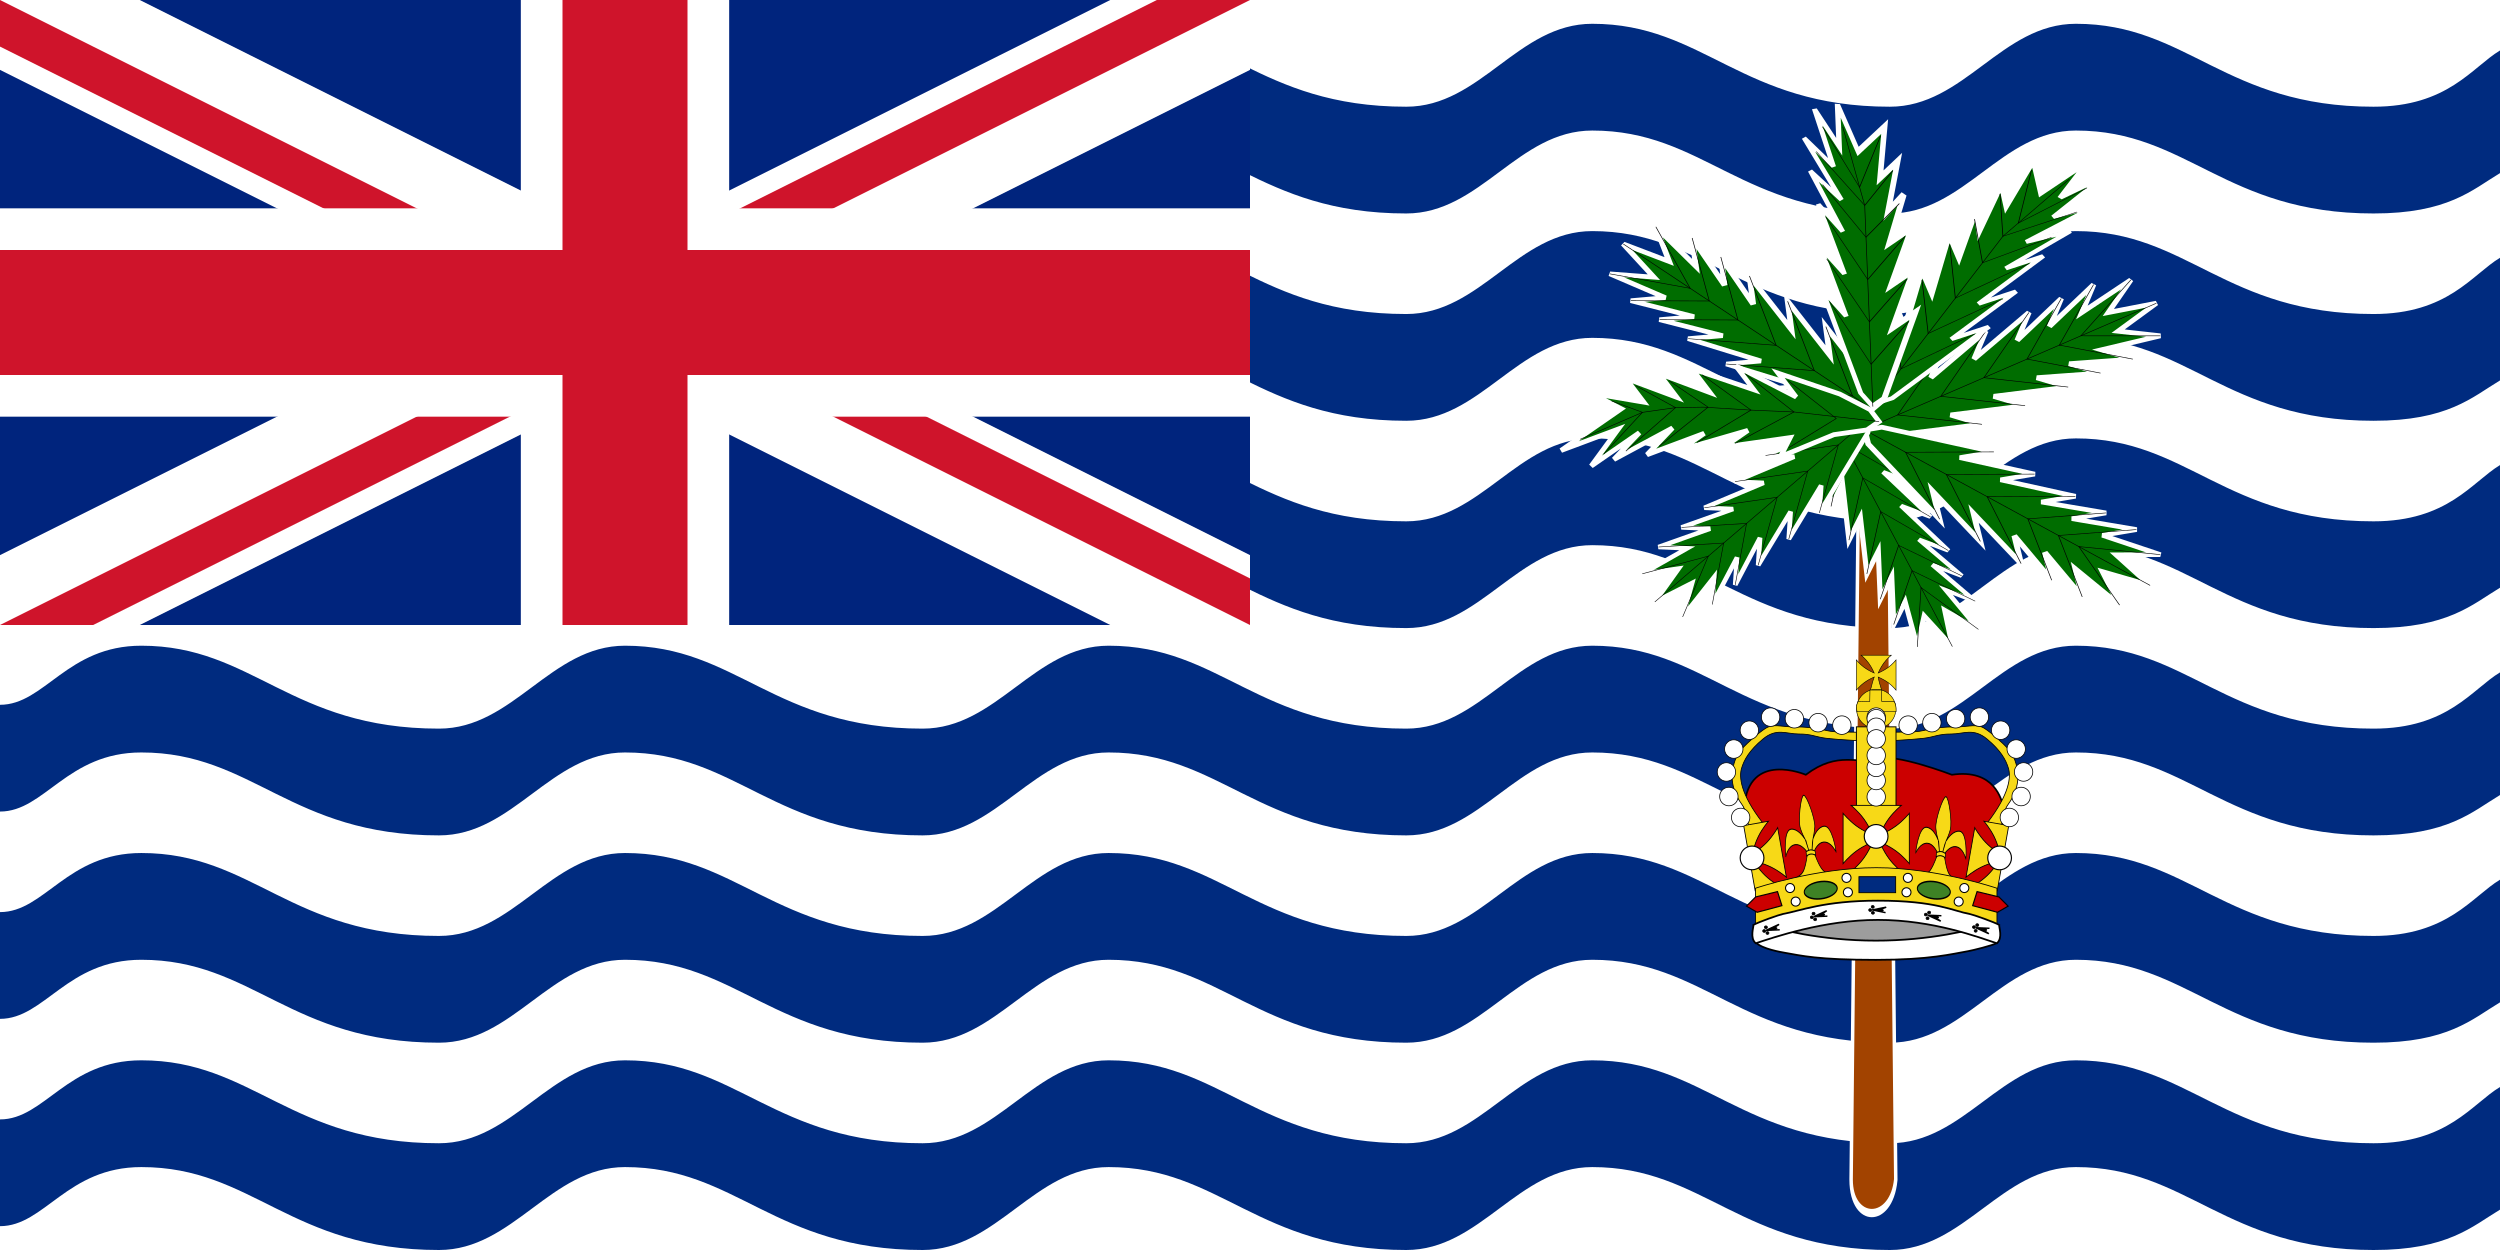
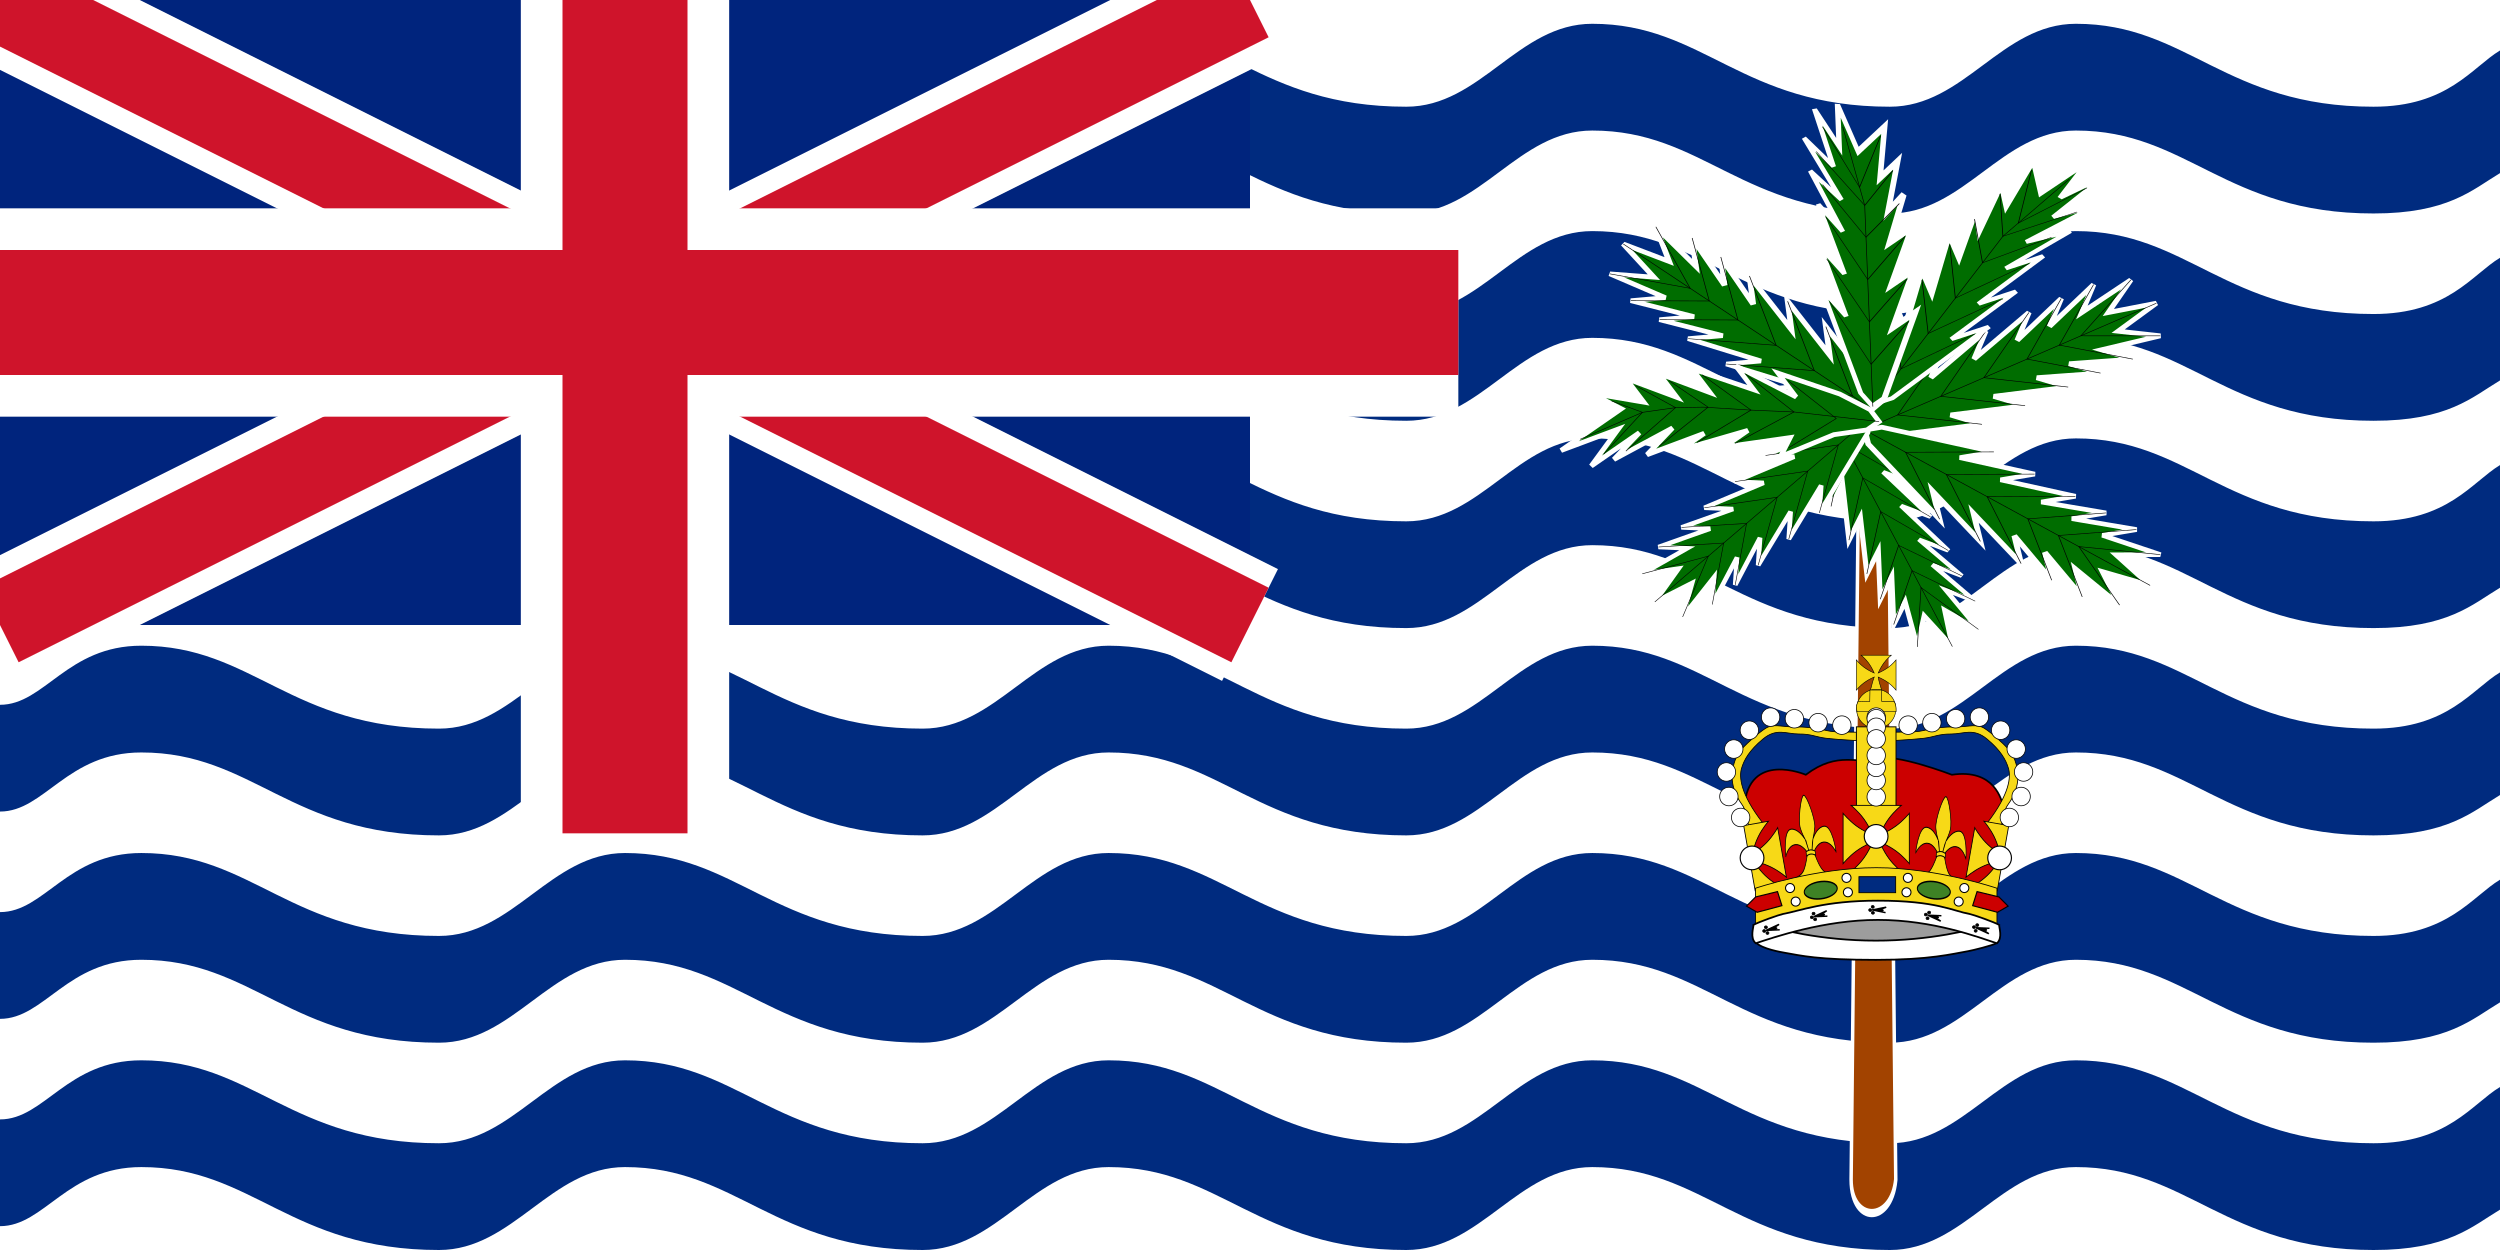
<svg xmlns="http://www.w3.org/2000/svg" xmlns:xlink="http://www.w3.org/1999/xlink" width="600" height="300" viewBox="0 0 600 300">
  <defs>
    <clipPath id="cp">
      <path d="M0 0V75H350V150H300zM300 0H150V200H0V150z" />
    </clipPath>
    <clipPath id="cp2">
      <rect width="300" height="150" />
    </clipPath>
  </defs>
  <rect fill="#FFF" width="600" height="300" />
  <path id="wave" fill="#002b7f" d="M600 260.881C593.277 264.926 587.501 274.379 569.64 274.379 533.929 274.379 524.999 254.477 498.213 254.477 480.357 254.477 471.428 274.379 453.572 274.379 417.857 274.379 408.929 254.477 382.143 254.477 364.286 254.477 355.357 274.379 337.5 274.379 301.786 274.379 292.857 254.477 266.072 254.477 248.214 254.477 239.286 274.379 221.429 274.379 185.715 274.379 176.786 254.477 150 254.477 132.142 254.477 123.214 274.379 105.357 274.379 69.643 274.379 60.714 254.477 33.929 254.477 16.071 254.477 10.714 268.659 0 268.659L0 294.28C10.714 294.28 16.071 280.099 33.929 280.099 60.714 280.099 69.643 300 105.357 300 123.214 300 132.142 280.099 150 280.099 176.785 280.099 185.715 300 221.429 300 239.286 300 248.214 280.099 266.072 280.099 292.857 280.099 301.786 300 337.5 300 355.357 300 364.286 280.099 382.143 280.099 408.929 280.099 417.857 300 453.572 300 471.428 300 480.357 280.099 498.213 280.099 524.999 280.099 533.929 300 569.64 300 587.501 300 593.277 294.36 600 290.316L600 260.881z" />
  <use transform="translate(0,-49.75348)" xlink:href="#wave" />
  <use transform="translate(0,-99.50701)" xlink:href="#wave" />
  <use transform="translate(0,-149.2606)" xlink:href="#wave" />
  <use transform="translate(0,-199.014)" xlink:href="#wave" />
  <use transform="translate(0,-248.7675)" xlink:href="#wave" />
  <rect fill="#FFF" width="300" height="152" />
-   <g clip-path="url(#cp2)">
+   <g clip-path="urlES(#cp2)">
    <rect width="300" height="150" fill="#00247d" />
    <path d="M0 0L300 150M300 0L0 150" stroke="#fff" stroke-width="30" />
-     <path d="M0 0L300 150M300 0L0 150" stroke="#cf142b" stroke-width="20" clip-path="url(#cp)" />
+     <path d="M0 0L300 150M300 0L0 150" stroke="#cf142b" stroke-width="20" clip-path="urlES(#cp)" />
    <path d="M150 0V200M0 75H350" stroke="#fff" stroke-width="50" />
    <path d="M150 0V200M0 75H350" stroke="#cf142b" stroke-width="30" />
  </g>
  <g>
    <g transform="matrix(0.604762,0,0,0.604762,0,-1.160721e-4)">
      <path d="M814.961-301.181L797.244 407.48C797.244 444.778 877.341 444.778 885.827 407.48L868.11-301.181 814.961-301.181z" transform="matrix(0.200004,0,0,0.475,575.1662,274.5648)" style="fill:#a24300;stroke-width:6.935;stroke:#fff" />
      <g transform="matrix(0.725195,0,0,0.6231,202.0636,41.43416)">
        <g transform="matrix(-0.314512,0.10485,-0.138292,-0.303235,1046.472,373.319)">
          <g id="t3" style="fill:none;stroke-width:1;stroke:#000">
            <path d="M496.063 549.213L513.78 620.079 549.213 566.929 531.496 655.512 566.929 620.079 531.496 708.661 566.929 673.228 531.496 761.811 566.929 726.378 531.496 832.677 566.929 797.244 531.496 903.543 566.929 868.11 531.496 974.409 513.78 1027.56 496.063 1045.28 478.346 1027.56 460.63 974.409 425.197 868.11 460.63 903.543 425.197 797.244 460.63 832.677 425.197 726.378 460.63 761.811 425.197 673.228 460.63 708.661 425.197 620.079 460.63 655.512 442.913 566.929 478.346 620.079 496.063 549.213z" transform="translate(177.1655,-224.0517)" style="fill:#006d00;stroke-width:8.25;stroke:#fff" />
            <path d="M496.063 549.213L496.063 1045.28" transform="translate(177.1655,-224.0517)" />
            <path d="M425.197 868.11L496.063 974.409 566.929 868.11" transform="translate(177.1655,-224.0517)" />
            <path d="M425.197 797.244L496.063 903.543 566.929 797.244" transform="translate(177.1655,-224.0517)" />
            <path d="M425.197 726.378L496.063 832.677 566.929 726.378" transform="translate(177.1655,-224.0517)" />
            <path d="M425.197 673.228L496.063 761.811 566.929 673.228" transform="translate(177.1655,-224.0517)" />
            <path d="M425.197 620.079L496.063 708.661 566.929 620.079" transform="translate(177.1655,-224.0517)" />
            <path d="M442.913 566.929L496.063 673.228 549.213 566.929" transform="translate(177.1655,-224.0517)" />
          </g>
        </g>
        <use xlink:href="#t3" transform="matrix(0.236516,-0.281856,0.294964,0.227618,354.5673,204.654)" />
        <use xlink:href="#t3" transform="matrix(0.15164,0.335243,-0.332899,0.167308,907.5388,-153.4696)" />
        <use xlink:href="#t3" transform="matrix(-0.209517,0.302465,-0.314697,-0.199448,1141.363,167.5798)" />
        <use xlink:href="#t3" transform="matrix(-0.207724,-0.258384,0.236176,-0.235153,689.9856,567.2772)" />
        <g transform="matrix(-0.362184,-9.947167e-2,-0.209809,0.317733,1222.415,-24.22945)">
          <g id="t2" style="fill:none;stroke-width:1;stroke:#000">
            <path d="M460.63 549.213L489.273 620.079 531.496 566.929 521.312 655.512 549.212 620.079 531.496 708.661 556.745 673.228 531.496 761.811 566.929 726.378 531.496 832.677 566.929 797.244 531.496 903.543 566.929 868.11 531.496 974.409 513.78 1027.56 496.063 1045.28 478.346 1027.56 460.63 974.409 425.197 868.11 460.63 903.543 425.197 797.244 460.63 832.677 425.197 726.378 460.63 761.811 415.013 673.228 460.63 708.661 407.48 620.079 450.446 655.512 425.196 566.929 460.629 620.079 460.63 549.213z" transform="translate(283.4647,-124.0162)" style="fill:#006d00;stroke-width:8.25;stroke:#fff" />
            <path d="M467.208 584.646L496.063 708.662 496.063 1045.28" transform="translate(283.4647,-124.0162)" />
            <path d="M436.23 885.827L496.063 974.409 556.745 885.827" transform="translate(283.4647,-124.0162)" />
            <path d="M434.533 814.961L496.063 903.543 556.745 814.961" transform="translate(283.4647,-124.0162)" />
            <path d="M435.381 744.095L496.063 832.677 555.896 744.095" transform="translate(283.4647,-124.0162)" />
            <path d="M432.835 690.945L496.063 761.811 549.212 690.945" transform="translate(283.4647,-124.0162)" />
            <path d="M425.197 637.796L496.063 708.661 541.469 637.796" transform="translate(283.4647,-124.0162)" />
            <path d="M436.124 593.238L489.274 680.124 524.601 584.646" transform="translate(283.4647,-124.0162)" />
          </g>
        </g>
        <use xlink:href="#t2" transform="matrix(0.360878,0.10411,1.321056e-2,0.380525,452.7614,-239.2657)" />
        <g transform="matrix(4.613187e-2,-0.364743,0.326017,6.479648e-2,379.5799,479.5432)" style="fill:none;stroke-width:1;stroke:#000">
          <path d="M354.331 531.496L442.914 620.079 460.63 566.93 460.63 655.512 496.063 620.079 478.347 708.662 513.779 673.228 496.063 761.812 531.496 726.379 513.78 832.678 549.213 797.245 513.78 903.544 549.213 868.111 531.496 974.409 513.78 1027.56 496.063 1045.28 478.346 1027.56 460.63 974.409 407.48 892.115 442.914 903.544 407.481 797.245 442.914 832.678 389.764 726.379 425.197 761.812 372.047 673.228 425.197 708.662 354.331 620.079 407.48 655.512 336.614 584.646 407.48 620.079 354.331 531.496z" transform="translate(442.9136,-42.96583)" style="fill:#006d00;stroke-width:8.25;stroke:#fff" />
          <path d="M378.962 560.015L442.914 655.512 460.63 708.662 469.489 753.867 478.347 832.678 487.662 903.544 496.063 1045.28" transform="translate(442.9136,-42.96583)" />
          <path d="M425.197 903.544L488.862 974.41 539.611 885.827" transform="translate(442.9136,-42.96583)" />
          <path d="M417.082 814.961L487.661 903.544 538.411 814.961" transform="translate(442.9136,-42.96583)" />
          <path d="M407.48 752.443L478.347 832.678 524.295 744.095" transform="translate(442.9136,-42.96583)" />
          <path d="M372.047 637.796L460.63 708.662 486.461 637.796" transform="translate(442.9136,-42.96583)" />
          <path d="M360.618 602.363L442.914 655.512 453.429 602.363" transform="translate(442.9136,-42.96583)" />
          <path d="M389.764 690.945L470.859 761.811 504.805 690.945" transform="translate(442.9136,-42.96583)" />
        </g>
      </g>
    </g>
    <g transform="matrix(0.253333,0,0,0.253333,412,157.1807)">
      <path d="M52.504 257.674L151.04 239.994 253.682 257.674 206.056 277.475 118.195 278.89 52.504 257.674z" style="fill:#9d9d9d;stroke-width:1.008;stroke:#000" />
      <path d="M151.789 98.445C134.566 104.432 115.487 90.02 84.43 113.539 84.43 113.539 30.286 90.376 26.173 143.91 26.008 146.077 34.743 159.133 35.959 158.2 42.763 152.976 32.729 163.272 32.729 164.76 32.729 166.26 33.727 167.093 34.064 167.754 34.395 168.421 35.227 169.419 35.393 172.248 35.558 175.076 29.256 182.792 31.919 185.62 34.576 188.449 34.741 196.604 34.741 198.931 34.741 201.257 36.407 207.747 37.57 209.082 38.733 210.41 40.729 213.735 40.729 216.563 40.729 219.392 41.892 227.21 41.39 229.2 40.894 231.196 44.384 233.694 47.55 234.692 50.709 235.69 91.485 236.398 148.712 235.4 205.945 234.402 225.04 243.457 248.686 234.857 252.341 233.529 253.008 230.535 252.678 228.869 252.341 227.21 252.678 221.89 253.676 220.555 254.674 219.227 261.329 208.58 259.994 206.584 261.25 205.45 270.583 211.974 264.639 206.148 263.115 204.655 265.492 188.932 266.312 185.62 267.139 182.302 268.408 176.071 269.933 174.914 271.465 173.757 267.335 169.426 267.628 168.644 267.926 167.856 269.039 165.415 270.59 164.303 270.59 164.303 273.475 150.776 271.696 144.127 269.929 137.472 263.426 107.544 222.834 113.539 222.834 113.539 168.494 92.639 151.789 98.445z" style="fill:#c00;stroke-width:1.629;stroke:#000" />
      <g transform="translate(0,-2.600445e-4)">
        <g transform="matrix(1.085779,0,0,1.085779,6.91471,26.11235)">
          <g transform="matrix(0.496967,-4.459677e-2,8.946727e-2,0.726775,44.70009,100.5425)" stroke-width="1.241">
            <g id="t4">
              <path d="M49.75 0.125C44.657 1.015 34.594 29.37 37.141 38.875 38.904 45.455 41.639 49.995 43.188 52.781 39.783 48.096 31.805 39.031 20.938 39.031 7.274 39.031 5.507 68.979 5.844 70.906 5.845 70.913 5.842 70.932 5.844 70.938 5.845 70.942 5.873 70.965 5.875 70.969 5.877 70.968 5.904 70.97 5.906 70.969 6.519 70.254 12.048 57.875 25.563 57.875 34.459 57.875 41.392 64.91 43.938 67.906 43.937 68.851 43.96 69.764 43.969 70.688 41.965 73.516 40.687 80.219 34.5 88.656 27.023 98.852 4.128 99.897 0.281 100 1.252 100 37.806 100 49.813 100 49.86 100 49.922 100.003 49.969 100 49.991 100.002 50.009 99.999 50.031 100 50.078 100.003 50.14 100 50.188 100 62.194 100 98.748 100 99.719 100 95.872 99.897 72.539 98.852 65.063 88.656 58.875 80.219 58.035 73.516 56.031 70.688 56.04 69.764 56.063 68.851 56.063 67.906 58.608 64.91 65.541 57.875 74.438 57.875 87.952 57.875 93.481 70.254 94.094 70.969 94.096 70.97 94.123 70.968 94.125 70.969 94.127 70.965 94.155 70.942 94.156 70.938 94.158 70.932 94.155 70.913 94.156 70.906 94.493 68.979 92.726 39.031 79.063 39.031 68.195 39.031 60.217 48.096 56.813 52.781 58.361 49.995 61.103 44.206 62.531 38.875 65.118 29.219 55.091 0.132 50 0.125 49.92 0.125 49.831 0.111 49.75 0.125zM43.313 52.969C43.665 53.459 43.975 53.881 44.219 54.25 44.224 54.258 44.76 57.227 44.766 57.234 44.763 57.298 47.393 67.42 47.39 67.484 47.126 67.092 43.653 53.569 43.313 52.969zM56.688 52.969C56.347 53.569 52.655 67.092 52.391 67.484 52.388 67.42 55.784 54.345 55.781 54.281 55.781 54.271 55.344 57.245 55.344 57.234 55.588 56.865 56.335 53.459 56.688 52.969z" style="fill:#f7d917;stroke-width:1.241;stroke:#000" />
              <path d="M42 67.578C42 67.578 46 65.719 50 65.719 54 65.719 58 67.578 58 67.578L58 72.531C58 72.531 54 70.672 50 70.672 46 70.672 42 72.531 42 72.531L42 67.578z" style="fill:#f7d917;stroke-width:1.241;stroke:#000" />
            </g>
          </g>
          <use xlink:href="#t4" transform="matrix(0.495379,5.970303e-2,-6.359282e-2,0.729495,168.9189,96.59048)" />
          <g style="fill:#f7d917;stroke-width:0.715;stroke:#000">
            <path d="M24.308 134.56L33.998 122.746C33.998 122.746 34.901 123.914 33.998 122.746 14.132 97.065 13.127 82.331 15.363 74.87 17.599 67.409 22.072 59.326 33.998 49.377 45.924 39.429 54.154 44.958 65.334 44.958 76.515 44.958 79.497 47.445 89.186 48.689 98.876 49.932 124.964 51.176 124.964 51.176L124.964 44.336C124.964 44.336 125.993 44.528 124.964 44.336 113.446 42.189 98.876 44.336 89.186 41.849 79.497 39.362 71.297 38.741 60.862 38.741 50.427 38.741 42.942 35.698 36.234 40.051 29.525 44.403 21.326 51.864 15.363 58.082 9.4 64.3 6.419 76.735 7.164 84.818 7.91 92.901 10.891 99.741 15.363 105.958 19.836 112.176 19.09 117.15 20.581 121.502 22.072 125.855 24.308 135.181 24.308 134.56z" />
            <path d="M239.255 134.56L229.565 122.746C229.565 122.746 228.661 123.914 229.565 122.746 249.43 97.065 250.435 82.331 248.199 74.87 245.963 67.409 241.491 59.326 229.565 49.377 217.639 39.429 209.409 44.958 198.228 44.958 187.047 44.958 184.066 47.445 174.376 48.689 164.686 49.932 138.598 51.176 138.598 51.176L138.598 44.336C138.598 44.336 137.569 44.528 138.598 44.336 150.117 42.189 164.686 44.336 174.376 41.849 184.066 39.362 192.265 38.741 202.7 38.741 213.136 38.741 220.62 35.698 227.329 40.051 234.037 44.403 242.236 51.864 248.199 58.082 254.162 64.3 257.144 76.735 256.398 84.818 255.653 92.901 252.671 99.741 248.199 105.958 243.727 112.176 244.472 117.15 242.982 121.502 241.491 125.855 239.255 135.181 239.255 134.56z" />
            <rect width="34.563" height="70.894" x="115.553" y="38.701" style="stroke-width:0.835" />
          </g>
          <g transform="translate(0,-8)" style="fill:#f7d917;stroke-width:0.5;stroke:#000">
            <path d="M119.684-15.799C119.684-15.799 123.404-12.771 126.259-8.877 129.115-4.984 131.105-0.225 131.105-0.225 131.105-0.225 126.346-2.215 122.453-5.071 118.559-7.926 115.531-11.646 115.531-11.646L115.531 14.656C115.531 14.656 118.559 10.936 122.453 8.081 126.346 5.225 131.105 3.235 131.105 3.235 131.105 3.235 129.571 7.162 128.581 11.888 127.69 16.138 120.398 25.952 120.398 25.952L141.701 27.381C141.701 27.381 138.159 16.138 136.732 11.888 135.196 7.31 134.565 3.235 134.565 3.235 134.565 3.235 139.324 5.225 143.218 8.081 147.111 10.936 150.139 14.656 150.139 14.656L150.139-11.646C150.139-11.646 147.111-7.926 143.218-5.071 139.324-2.215 134.565-0.225 134.565-0.225 134.565-0.225 136.555-4.984 139.411-8.877 142.266-12.771 145.986-15.799 145.986-15.799L119.684-15.799z" />
            <path d="M150 23.076A17.143 17.143 0 1 1 115.714 23.076 17.143 17.143 0 1 1 150 23.076z" transform="translate(-2.209282e-2,8)" />
            <path d="M116.074 33.535L150.176 33.535C150.176 33.535 150.67 26.939 148.202 24.471 145.823 24.471 137.608 24.471 137.608 24.471L137.429 14.583 133.484 14.583 127.387 14.583 127.208 24.471C127.208 24.471 120.081 24.828 116.798 24.828 115.309 28.869 115.538 29.209 115.538 29.209L116.074 33.535z" />
          </g>
          <g style="fill:#f7d917;stroke-width:0.75;stroke:#000">
            <path d="M110.877 107.221C110.877 107.221 117.089 112.277 121.856 118.778 126.623 125.279 129.946 133.224 129.946 133.224 129.946 133.224 122 129.901 115.5 125.134 108.999 120.367 103.943 114.155 103.943 114.155L103.943 158.071C103.943 158.071 108.999 151.86 115.5 147.092 122 142.325 129.946 139.002 129.946 139.002 129.946 139.002 126.623 146.948 121.856 153.449 117.089 159.949 110.877 165.006 110.877 165.006L154.793 165.006C154.793 165.006 148.581 159.949 143.814 153.449 139.047 146.948 135.724 139.002 135.724 139.002 135.724 139.002 143.67 142.325 150.17 147.092 156.671 151.86 161.727 158.071 161.727 158.071L161.727 114.155C161.727 114.155 156.671 120.367 150.17 125.134 143.67 129.901 135.724 133.224 135.724 133.224 135.724 133.224 139.047 125.279 143.814 118.778 148.581 112.277 154.793 107.221 154.793 107.221L110.877 107.221z" />
            <path d="M27.24 181.78L48.865 177.967C48.865 177.967 41.87 174.066 36.046 168.492 30.222 162.918 25.57 155.67 25.57 155.67 25.57 155.67 33.972 157.562 41.202 161.128 48.432 164.694 54.49 169.934 54.49 169.934L46.864 126.685C46.864 126.685 42.963 133.68 37.389 139.504 31.815 145.328 24.567 149.979 24.567 149.979 24.567 149.979 26.459 141.578 30.025 134.348 33.591 127.118 38.831 121.06 38.831 121.06L17.206 124.873 27.24 181.78z" />
            <path d="M226.839 121.06C226.839 121.06 232.079 127.118 235.645 134.348 239.211 141.578 241.103 149.979 241.103 149.979 241.103 149.979 233.855 145.328 228.281 139.504 222.707 133.68 218.806 126.685 218.806 126.685L211.18 169.934C211.18 169.934 217.238 164.694 224.468 161.128 231.698 157.562 240.1 155.67 240.1 155.67 240.1 155.67 235.448 162.918 229.624 168.492 223.801 174.066 216.805 177.967 216.805 177.967L238.43 181.78 248.464 124.873 226.839 121.06z" />
            <path d="M27.464 179.533L27.614 211.039C27.614 211.039 80.262 193.111 132.91 193.111 185.558 193.111 238.206 211.039 238.206 211.039L238.206 179.533C238.206 179.533 185.521 161.604 132.835 161.604 80.149 161.604 27.464 179.533 27.464 179.533z" />
          </g>
          <g fill="#FFF" store-width="1.5" stroke="#000">
            <g transform="matrix(0.661234,0,0,0.661234,21.24618,-360.3206)">
              <path id="c3" d="M2.02 723.052A12.122 12.122 0 1 1-22.223 723.052 12.122 12.122 0 1 1 2.02 723.052z" />
            </g>
            <use xlink:href="#c3" transform="matrix(0.661234,0,0,0.661234,10.96519,-378.6019)" />
            <use xlink:href="#c3" transform="matrix(0.661234,0,0,0.661234,8.822333,-400.0304)" />
            <use xlink:href="#c3" transform="matrix(0.661234,0,0,0.661234,15.25091,-420.0304)" />
            <use xlink:href="#c3" transform="matrix(0.661234,0,0,0.661234,28.82233,-436.459)" />
            <use xlink:href="#c3" transform="matrix(0.661234,0,0,0.661234,47.39376,-447.8875)" />
            <use xlink:href="#c3" transform="matrix(0.661234,0,0,0.661234,68.10805,-446.459)" />
            <use xlink:href="#c3" transform="matrix(0.661234,0,0,0.661234,88.82233,-443.0304)" />
            <use xlink:href="#c3" transform="matrix(0.661234,0,0,0.661234,109.5366,-440.8875)" />
            <use xlink:href="#c3" transform="matrix(-0.661234,0,0,0.661234,242.3163,-360.3206)" />
            <use xlink:href="#c3" transform="matrix(-0.661234,0,0,0.661234,252.5973,-378.6019)" />
            <use xlink:href="#c3" transform="matrix(-0.661234,0,0,0.661234,254.7402,-400.0304)" />
            <use xlink:href="#c3" transform="matrix(-0.661234,0,0,0.661234,248.3116,-420.0304)" />
            <use xlink:href="#c3" transform="matrix(-0.661234,0,0,0.661234,234.7402,-436.459)" />
            <use xlink:href="#c3" transform="matrix(-0.661234,0,0,0.661234,216.1687,-447.8875)" />
            <use xlink:href="#c3" transform="matrix(-0.661234,0,0,0.661234,195.4544,-446.459)" />
            <use xlink:href="#c3" transform="matrix(-0.661234,0,0,0.661234,174.7402,-443.0304)" />
            <use xlink:href="#c3" transform="matrix(-0.661234,0,0,0.661234,154.0259,-440.8875)" />
            <g transform="translate(1.040326,0)">
              <use xlink:href="#c3" transform="matrix(0.661234,0,0,0.661234,138.4742,-378.3206)" />
              <use xlink:href="#c3" transform="matrix(0.661234,0,0,0.661234,138.4742,-392.6019)" />
              <use xlink:href="#c3" transform="matrix(0.661234,0,0,0.661234,138.4742,-404.0304)" />
              <use xlink:href="#c3" transform="matrix(0.661234,0,0,0.661234,138.4742,-414.459)" />
              <use xlink:href="#c3" transform="matrix(0.661234,0,0,0.661234,138.4742,-447.8875)" />
              <use xlink:href="#c3" transform="matrix(0.661234,0,0,0.661234,138.4742,-446.459)" />
              <use xlink:href="#c3" transform="matrix(0.661234,0,0,0.661234,138.4742,-439.0304)" />
              <use xlink:href="#c3" transform="matrix(0.661234,0,0,0.661234,138.4742,-428.8875)" />
            </g>
          </g>
          <g fill="#FFF" stroke="#000">
            <g transform="translate(-0.457137,-2)">
              <path id="circle1" d="M143.571 136.291A10.357 10.357 0 1 1 122.857 136.291 10.357 10.357 0 1 1 143.571 136.291z" />
            </g>
            <use xlink:href="#circle1" transform="translate(-108.7143,16.78571)" />
            <use xlink:href="#circle1" transform="translate(107.2857,16.78571)" />
          </g>
        </g>
        <rect width="34.762" height="15.153" x="134.791" y="210.096" style="fill:#002b7f;stroke-width:0.841;stroke:#000" />
        <path d="M16.043 233.111A22.995 8.556 0 1 1-29.947 233.111 22.995 8.556 0 1 1 16.043 233.111z" transform="matrix(-0.678154,-6.882792e-2,2.382547e-2,0.957698,195.4766,-0.830297)" style="fill:#3e8225;stroke-width:1.5;stroke:#000" />
        <path d="M36.937 229.285L28.228 237.994 38.329 243.826 61.822 237.532 57.635 224.228 36.937 229.285z" style="fill:#c00;stroke-width:1.086;stroke:#000" />
        <path d="M267.406 229.285L276.116 237.994 266.014 243.826 242.521 237.532 246.708 224.228 267.406 229.285z" style="fill:#c00;stroke-width:1.086;stroke:#000" />
        <path d="M16.043 233.111A22.995 8.556 0 1 1-29.947 233.111 22.995 8.556 0 1 1 16.043 233.111z" transform="matrix(0.678154,-6.882792e-2,-2.382547e-2,0.957698,108.8665,-0.830297)" style="fill:#3e8225;stroke-width:1.5;stroke:#000" />
        <g fill="#FFF" store-width="0.7" stroke="#000">
          <g transform="translate(1.069518,-3.475935)">
            <path id="c2" d="M126.203 214.704A4.278 4.278 0 1 1 117.647 214.704 4.278 4.278 0 1 1 126.203 214.704z" />
          </g>
          <use xlink:href="#c2" transform="translate(2.406416,10.16042)" />
          <use xlink:href="#c2" transform="translate(-52.40642,6.149728)" />
          <use xlink:href="#c2" transform="translate(-47.05882,18.98396)" />
          <use xlink:href="#c2" transform="matrix(-1,0,0,1,303.0748,-3.475943)" />
          <use xlink:href="#c2" transform="matrix(-1,0,0,1,301.7379,10.16041)" />
          <use xlink:href="#c2" transform="matrix(-1,0,0,1,356.5507,6.14972)" />
          <use xlink:href="#c2" transform="matrix(-1,0,0,1,351.2031,18.98395)" />
        </g>
      </g>
      <g transform="translate(0,-2.600445e-4)">
        <path d="M238.538 280.603C241.805 280.036 261.515 275.35 265.665 272.843 262.987 268.015 258.181 264.238 261.921 265.825 263.935 266.68 265.528 260.026 259.682 254.94 242.709 260.507 202.002 270.679 150.853 270.679 98.509 270.679 57.291 259.972 40.318 254.406 34.472 259.492 36.293 265.27 35.94 267.429 35.937 267.446 35.943 270.154 37.009 272.308 42.763 278.559 61.403 281.64 64.671 282.208 80.023 284.874 95.376 288.905 150.819 288.905 202.108 288.905 223.185 283.27 238.538 280.603z" style="fill:#fff;stroke-width:1.714;stroke:#000" />
        <g transform="matrix(1.085779,0,0,1.085779,-81.34112,-69.11104)">
          <path d="M132.906 289.655C129.897 290.178 110.759 296.956 106.938 299.265 106.941 299.279 106.935 299.31 106.938 299.326 107.263 301.314 103.616 310.577 109 315.261 124.632 310.134 168.525 294.855 215.634 294.855 263.843 294.855 303.774 310.134 319.406 315.261 324.79 310.577 321.143 301.314 321.469 299.326 321.472 299.31 321.465 299.279 321.469 299.265 317.647 296.956 298.509 290.178 295.5 289.655 281.36 287.2 266.728 278.069 215.665 278.069 168.428 278.069 147.046 287.2 132.906 289.655z" style="fill:#fff;stroke-width:1.578;stroke:#000" />
          <g transform="matrix(1.384389,-0.143242,0.15642,1.267764,-86.62648,-64.7552)">
            <g id="t1" fill="#000" store-width="1.6" stroke="#000">
              <g transform="matrix(0.4996,0,0,0.4996,56.86367,150.9007)">
                <path id="a1" d="M115.508 301.56A1.872 1.872 0 1 1 111.765 301.56 1.872 1.872 0 1 1 115.508 301.56z" />
              </g>
              <use xlink:href="#a1" transform="matrix(0.4996,0,0,0.4996,55.52674,153.307)" />
              <use xlink:href="#a1" transform="matrix(0.4996,0,0,0.4996,57.3984,154.9114)" />
              <path stroke-width="1" d="M113.518 303.669L122.044 300.503 117.859 302.895 120.545 302.812 118.053 303.98 122.054 304.255 113.518 303.669z" />
            </g>
          </g>
          <use xlink:href="#t1" transform="matrix(1.384389,-0.143242,0.15642,1.267764,-45.03159,-76.65847)" />
          <use xlink:href="#t1" transform="matrix(1.378425,0.192343,-0.151629,1.268346,100.1696,-120.8592)" />
          <use xlink:href="#t1" transform="matrix(1.384389,0.143242,0.15642,-1.267764,54.4337,659.4577)" />
          <use xlink:href="#t1" transform="matrix(1.384389,0.143242,0.15642,-1.267764,96.41226,670.4203)" />
        </g>
      </g>
    </g>
  </g>
</svg>
